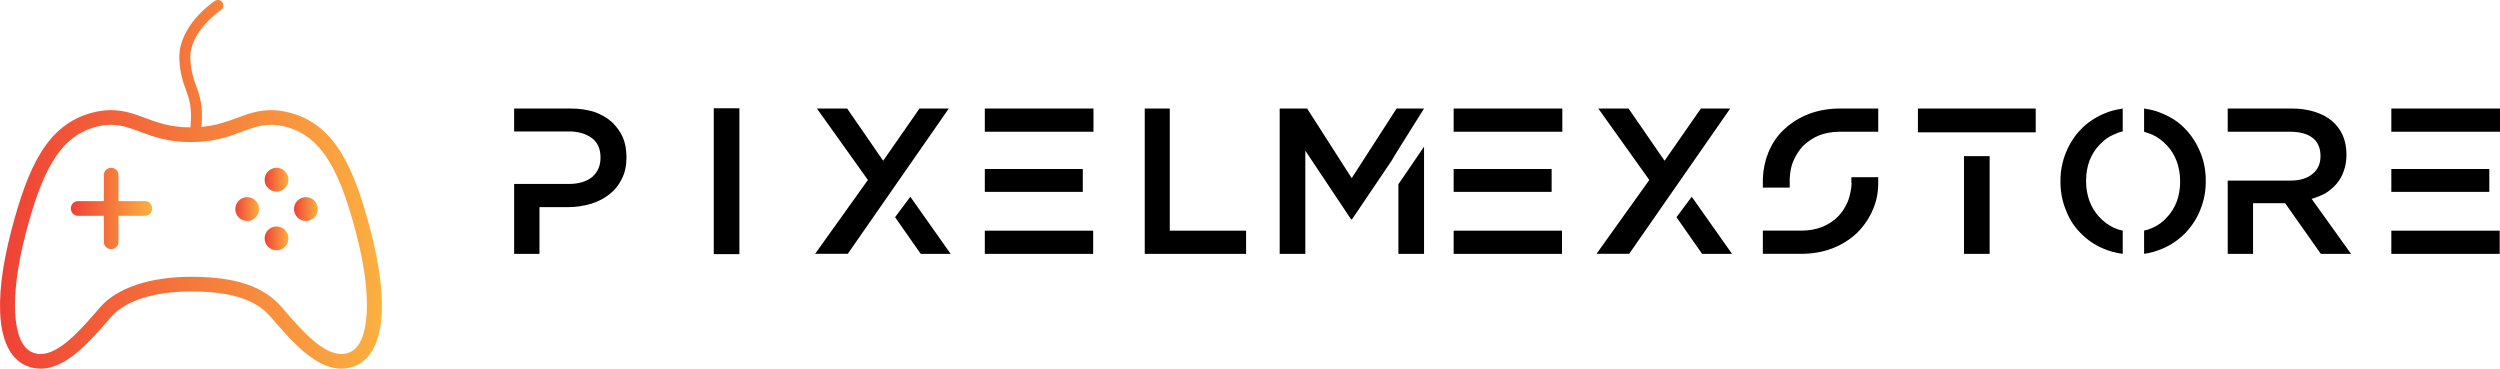
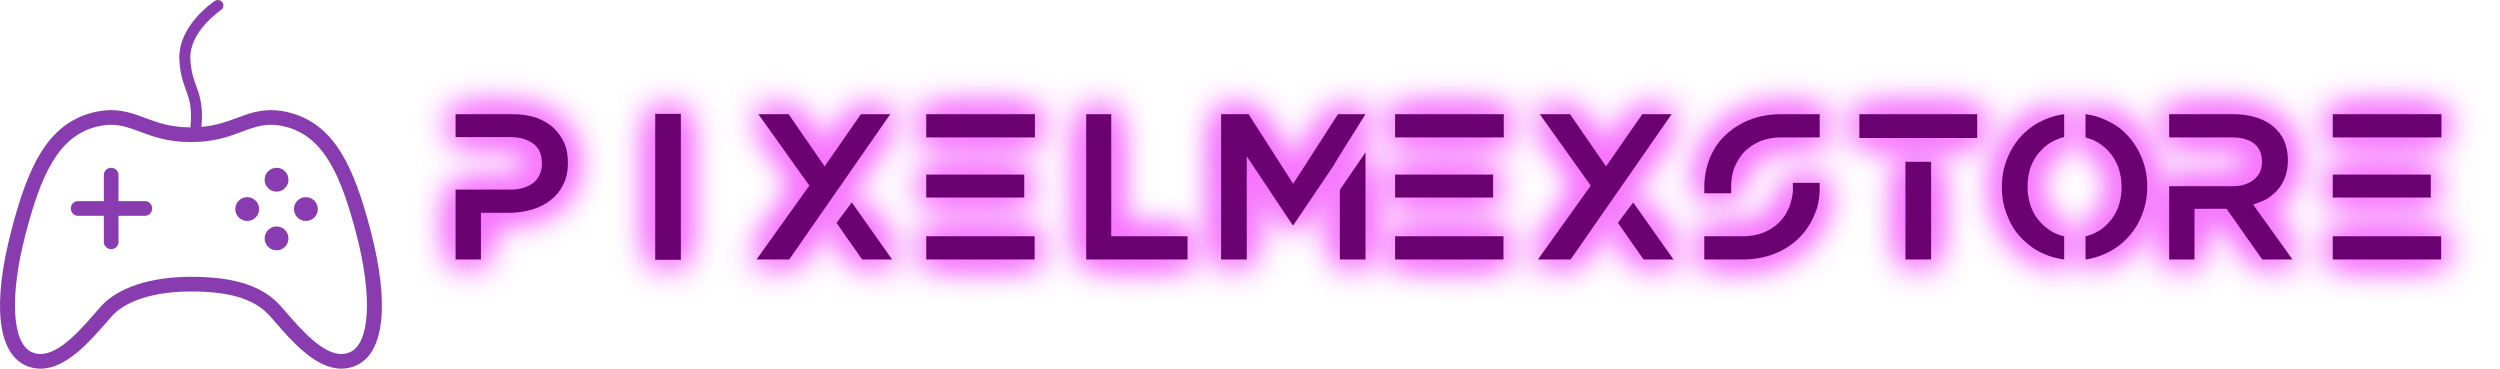
<svg xmlns="http://www.w3.org/2000/svg" width="429" height="63.264" viewBox="0 0 369.548 54.497" class="css-1j8o68f" version="1.1" id="svg7">
  <defs id="SvgjsDefs3357">
+     <clipPath clipPathUnits="userSpaceOnUse" id="clipPath27">
+       <rect style="fill:none;stroke:#000000;stroke-width:1;stroke-linecap:butt;stroke-linejoin:bevel;paint-order:stroke markers fill;stop-color:#000000" id="rect28-6" width="46.161" height="39.922" x="86.574" y="420.063" />
+     </clipPath>
+     <clipPath clipPathUnits="userSpaceOnUse" id="clipPath51">
+       <path id="path51" style="stroke-width:0.1;stroke-linecap:square;paint-order:markers fill stroke;stop-color:#000000" d="m 1806.499,-753.523 h 1637.265 v 66.905 H 1806.499 Z" />
+     </clipPath>
+     <clipPath clipPathUnits="userSpaceOnUse" id="clipPath52">
+       <path id="path52" style="stroke-width:0.1;stroke-linecap:square;paint-order:markers fill stroke;stop-color:#000000" d="m -880.828,-187.298 h 1640.84 v 73.282 h -1640.84 z" />
+     </clipPath>
+     <clipPath clipPathUnits="userSpaceOnUse" id="clipPath54">
+       <path id="path54" style="stroke-width:0.1;stroke-linecap:square;paint-order:markers fill stroke;stop-color:#000000" d="m 1691.199,-792.32 h 1634.892 v 92.828 H 1691.199 Z" />
+     </clipPath>
+     <clipPath clipPathUnits="userSpaceOnUse" id="clipPath55">
+       <path id="path55" style="stroke-width:0.1;stroke-linecap:square;paint-order:markers fill stroke;stop-color:#000000" d="m 1736.615,-745.573 h 1589.476 v 72.467 H 1736.615 Z" />
+     </clipPath>
+     <clipPath clipPathUnits="userSpaceOnUse" id="clipPath5">
+       <rect style="fill:#000000;stroke:#000000;stroke-width:0;stroke-linejoin:bevel;paint-order:stroke markers fill;stop-color:#000000" id="rect5-4" width="20" height="200" x="530" y="595" />
+     </clipPath>
+     <linearGradient id="swatch18">
+       <stop style="stop-color:#f887ff;stop-opacity:1;" offset="0" id="stop18" />
+     </linearGradient>
    <linearGradient id="SvgjsLinearGradient3362">
-       <stop id="SvgjsStop3363" stop-color="#ef4136" offset="0" />
+       <stop id="SvgjsStop3363" stop-color="#ef4136" offset="0" style="stop-color:#000000;stop-opacity:0;" />
      <stop id="SvgjsStop3364" stop-color="#fbb040" offset="1" />
    </linearGradient>
+     <filter style="color-interpolation-filters:sRGB" id="filter14" x="-0.021" y="-0.284" width="1.042" height="1.568">
+       <feGaussianBlur stdDeviation="4.42" id="feGaussianBlur14" />
+     </filter>
+     <filter style="color-interpolation-filters:sRGB" id="filter17" x="-0.026" y="-0.355" width="1.052" height="1.71">
+       <feGaussianBlur stdDeviation="1.105" id="feGaussianBlur17" />
+     </filter>
+     <filter style="color-interpolation-filters:sRGB" id="filter18" x="-0.022" y="-0.298" width="1.044" height="1.596">
+       <feGaussianBlur stdDeviation="0.218" id="feGaussianBlur18" />
+     </filter>
  </defs>
-   <g id="SvgjsG3358" featurekey="symbolFeature-0" transform="matrix(0.6559444,0,0,0.6559444,-4.292398,-5.247766)" fill="url(#SvgjsLinearGradient3362)">
-     <g id="g6">
-       <path d="M90.041,59.881c-3.754-14.32-8.081-23.74-18.047-26.447c-1.521-0.412-2.953-0.612-4.38-0.612   c-3.007,0-5.426,0.905-7.773,1.783c-2.157,0.807-4.566,1.692-7.9,1.992c0.432-4.761-0.388-7.032-1.184-9.223   c-0.606-1.669-1.179-3.245-1.318-6.071c-0.305-6.189,6.813-10.98,6.885-11.028c0.57-0.378,0.728-1.146,0.351-1.718   c-0.378-0.571-1.145-0.729-1.718-0.351c-0.341,0.225-8.369,5.609-7.994,13.22c0.157,3.199,0.852,5.108,1.464,6.794   c0.785,2.161,1.463,4.027,1.021,8.45c-0.001,0.013,0.001,0.025,0,0.037c-4.562-0.022-7.535-1.128-10.159-2.11   c-2.333-0.875-4.747-1.779-7.742-1.779c-1.429,0-2.864,0.201-4.385,0.615c-9.975,2.708-14.301,12.127-18.047,26.448   c-4.344,16.587-3.143,27.707,3.295,30.51c1.048,0.459,2.151,0.691,3.278,0.691c5.724,0,10.987-6.018,14.833-10.416l1.046-1.213   c3.135-3.666,9.7-5.768,18.012-5.768c9.039,0,14.593,1.779,18.009,5.774l1.048,1.215c3.841,4.392,9.101,10.404,14.829,10.404   c1.132,0,2.233-0.231,3.274-0.687C93.174,87.588,94.377,76.468,90.041,59.881z M85.414,87.363c-0.629,0.276-1.268,0.41-1.95,0.41   c-4.227,0-8.913-5.356-12.332-9.266l-1.037-1.203c-4.097-4.789-10.424-6.926-20.517-6.926c-9.28,0-16.76,2.523-20.52,6.921   l-1.039,1.203c-3.422,3.913-8.109,9.274-12.333,9.274c-0.667,0-1.326-0.141-1.956-0.416c-4.509-1.962-5.078-12.669-1.417-26.642   c3.445-13.178,7.276-21.805,15.712-24.096c1.238-0.336,2.39-0.499,3.52-0.499c2.397,0,4.437,0.764,6.597,1.574   c2.905,1.086,6.197,2.318,11.436,2.318c5.23,0,8.524-1.232,11.437-2.322c2.153-0.806,4.188-1.568,6.6-1.568   c1.132,0,2.281,0.163,3.514,0.497c8.427,2.29,12.26,10.918,15.713,24.096C90.495,74.692,89.923,85.399,85.414,87.363z" id="path1" />
-       <path d="M24.087,56.632h5.855v5.928c0,0.859,0.757,1.585,1.653,1.585s1.653-0.726,1.653-1.585v-5.928h6   c0.858,0,1.584-0.757,1.584-1.653s-0.726-1.653-1.584-1.653h-6v-5.928c0-0.859-0.757-1.585-1.653-1.585s-1.653,0.726-1.653,1.585   v5.928h-5.855c-0.859,0-1.584,0.757-1.584,1.653S23.229,56.632,24.087,56.632z" id="path2" />
-       <path d="M68.865,45.813c-1.481,0-2.687,1.205-2.687,2.687s1.205,2.687,2.687,2.687c1.48,0,2.686-1.205,2.686-2.687   S70.346,45.813,68.865,45.813z" id="path3" />
-       <path d="M68.865,59.038c-1.481,0-2.687,1.205-2.687,2.687s1.205,2.687,2.687,2.687c1.48,0,2.686-1.205,2.686-2.687   S70.346,59.038,68.865,59.038z" id="path4" />
-       <path d="M62.252,52.426c-1.48,0-2.686,1.205-2.686,2.686c0,1.481,1.205,2.688,2.686,2.688c1.481,0,2.687-1.206,2.687-2.688   C64.938,53.631,63.733,52.426,62.252,52.426z" id="path5" />
-       <path d="M75.478,52.426c-1.481,0-2.687,1.205-2.687,2.686c0,1.481,1.205,2.688,2.687,2.688c1.482,0,2.688-1.206,2.688-2.688   C78.165,53.631,76.96,52.426,75.478,52.426z" id="path6" />
+   <g id="SvgjsG3358" featurekey="symbolFeature-0" transform="matrix(0.6559444,0,0,0.6559444,-4.292398,-5.247766)" fill="url(#SvgjsLinearGradient3362)" style="fill:#883caf;fill-opacity:1">
+     <g id="g6" style="fill:#883caf;fill-opacity:1">
+       <path d="M90.041,59.881c-3.754-14.32-8.081-23.74-18.047-26.447c-1.521-0.412-2.953-0.612-4.38-0.612   c-3.007,0-5.426,0.905-7.773,1.783c-2.157,0.807-4.566,1.692-7.9,1.992c0.432-4.761-0.388-7.032-1.184-9.223   c-0.606-1.669-1.179-3.245-1.318-6.071c-0.305-6.189,6.813-10.98,6.885-11.028c0.57-0.378,0.728-1.146,0.351-1.718   c-0.378-0.571-1.145-0.729-1.718-0.351c-0.341,0.225-8.369,5.609-7.994,13.22c0.157,3.199,0.852,5.108,1.464,6.794   c0.785,2.161,1.463,4.027,1.021,8.45c-0.001,0.013,0.001,0.025,0,0.037c-4.562-0.022-7.535-1.128-10.159-2.11   c-2.333-0.875-4.747-1.779-7.742-1.779c-1.429,0-2.864,0.201-4.385,0.615c-9.975,2.708-14.301,12.127-18.047,26.448   c-4.344,16.587-3.143,27.707,3.295,30.51c1.048,0.459,2.151,0.691,3.278,0.691c5.724,0,10.987-6.018,14.833-10.416l1.046-1.213   c3.135-3.666,9.7-5.768,18.012-5.768c9.039,0,14.593,1.779,18.009,5.774l1.048,1.215c3.841,4.392,9.101,10.404,14.829,10.404   c1.132,0,2.233-0.231,3.274-0.687C93.174,87.588,94.377,76.468,90.041,59.881z M85.414,87.363c-0.629,0.276-1.268,0.41-1.95,0.41   c-4.227,0-8.913-5.356-12.332-9.266l-1.037-1.203c-4.097-4.789-10.424-6.926-20.517-6.926c-9.28,0-16.76,2.523-20.52,6.921   l-1.039,1.203c-3.422,3.913-8.109,9.274-12.333,9.274c-0.667,0-1.326-0.141-1.956-0.416c-4.509-1.962-5.078-12.669-1.417-26.642   c3.445-13.178,7.276-21.805,15.712-24.096c1.238-0.336,2.39-0.499,3.52-0.499c2.397,0,4.437,0.764,6.597,1.574   c2.905,1.086,6.197,2.318,11.436,2.318c5.23,0,8.524-1.232,11.437-2.322c2.153-0.806,4.188-1.568,6.6-1.568   c1.132,0,2.281,0.163,3.514,0.497c8.427,2.29,12.26,10.918,15.713,24.096C90.495,74.692,89.923,85.399,85.414,87.363z" id="path1" style="fill:#883caf;fill-opacity:1" />
+       <path d="M24.087,56.632h5.855v5.928c0,0.859,0.757,1.585,1.653,1.585s1.653-0.726,1.653-1.585v-5.928h6   c0.858,0,1.584-0.757,1.584-1.653s-0.726-1.653-1.584-1.653h-6v-5.928c0-0.859-0.757-1.585-1.653-1.585s-1.653,0.726-1.653,1.585   v5.928h-5.855c-0.859,0-1.584,0.757-1.584,1.653S23.229,56.632,24.087,56.632z" id="path2" style="fill:#883caf;fill-opacity:1" />
+       <path d="M68.865,45.813c-1.481,0-2.687,1.205-2.687,2.687s1.205,2.687,2.687,2.687c1.48,0,2.686-1.205,2.686-2.687   S70.346,45.813,68.865,45.813z" id="path3" style="fill:#883caf;fill-opacity:1" />
+       <path d="M68.865,59.038c-1.481,0-2.687,1.205-2.687,2.687s1.205,2.687,2.687,2.687c1.48,0,2.686-1.205,2.686-2.687   S70.346,59.038,68.865,59.038z" id="path4" style="fill:#883caf;fill-opacity:1" />
+       <path d="M62.252,52.426c-1.48,0-2.686,1.205-2.686,2.686c0,1.481,1.205,2.688,2.686,2.688c1.481,0,2.687-1.206,2.687-2.688   C64.938,53.631,63.733,52.426,62.252,52.426z" id="path5" style="fill:#883caf;fill-opacity:1" />
+       <path d="M75.478,52.426c-1.481,0-2.687,1.205-2.687,2.686c0,1.481,1.205,2.688,2.687,2.688c1.482,0,2.688-1.206,2.688-2.688   C78.165,53.631,76.96,52.426,75.478,52.426z" id="path6" style="fill:#883caf;fill-opacity:1" />
    </g>
  </g>
-   <g id="SvgjsG3359" featurekey="nameFeature-0" transform="matrix(0.5775317,0,0,0.5775317,72.75092,15.23304)" fill="#f7fbfc" style="fill:#000000;fill-opacity:1">
-     <path d="M33.438 8.75 c-0.677 -1.458 -1.615 -2.76 -2.813 -3.906 c-1.25 -1.094 -2.734 -1.953 -4.453 -2.578 c-1.875 -0.573 -3.854 -0.859 -5.938 -0.859 l-14.609 0 l0 5.859 l14.063 0 c2.344 0 4.297 0.573 5.859 1.719 c1.458 1.094 2.188 2.76 2.188 5 c0 2.031 -0.703 3.672 -2.109 4.922 c-1.51 1.198 -3.49 1.797 -5.937 1.797 l-14.063 0 l0 17.891 l6.484 0 l0 -11.953 l7.344 0 c1.927 0 3.88 -0.286 5.859 -0.859 c1.823 -0.573 3.385 -1.38 4.688 -2.422 c1.354 -1.042 2.422 -2.37 3.203 -3.984 c0.781 -1.562 1.172 -3.385 1.172 -5.469 c0 -1.979 -0.312 -3.698 -0.938 -5.156 z M63.281 16.875 l0 -15.547 l-6.562 0 l0 37.344 l6.562 0 l0 -21.797 z M96.484 29.375 l3.516 -4.688 l-0.078 -0.156 z M116.875 1.406 l-7.5 0 l-9.297 13.359 l-9.219 -13.359 l-7.734 0 l13.047 18.281 l-13.516 18.906 l8.359 0 z M117.344 38.594 l-10.313 -14.609 l-3.906 5.234 l6.562 9.375 l7.656 0 z M126.094 1.406 l27.813 0 l0 5.938 l-27.813 0 l0 -5.938 z M126.094 32.656 l27.734 0 l0 5.938 l-27.734 0 l0 -5.938 z M126.094 16.875 l25.078 0 l0 5.859 l-25.078 0 l0 -5.859 z M167.031 1.406 l6.406 0 l0 31.25 l19.531 0 l0 5.938 l-25.938 0 l0 -37.188 z M231.953 38.594 l6.562 0 l0 -27.422 l-6.562 9.609 l0 17.813 z M238.516 1.406 l-7.031 0 l-11.484 17.813 l-11.406 -17.813 l-7.031 0 l0 37.188 l6.562 0 l0 -26.406 l11.719 17.578 l0.234 0 l10.234 -15.156 c0.052 -0.208 2.787 -4.609 8.203 -13.203 z M246.094 1.406 l27.813 0 l0 5.938 l-27.813 0 l0 -5.938 z M246.094 32.656 l27.734 0 l0 5.938 l-27.734 0 l0 -5.938 z M246.094 16.875 l25.078 0 l0 5.859 l-25.078 0 l0 -5.859 z M296.484 29.375 l3.516 -4.688 l-0.078 -0.156 z M316.875 1.406 l-7.5 0 l-9.297 13.359 l-9.219 -13.359 l-7.734 0 l13.047 18.281 l-13.516 18.906 l8.359 0 z M317.344 38.594 l-10.313 -14.609 l-3.906 5.234 l6.562 9.375 l7.656 0 z M344.922 1.406 c-2.865 0 -5.521 0.469 -7.969 1.406 c-2.396 0.938 -4.479 2.24 -6.25 3.906 c-1.719 1.562 -3.073 3.542 -4.062 5.938 c-0.833 2.031 -1.302 4.245 -1.406 6.641 l0 2.344 l6.875 0 l0 -2.344 c0.104 -1.771 0.391 -3.203 0.859 -4.297 c0.625 -1.51 1.484 -2.865 2.578 -4.062 c1.302 -1.198 2.656 -2.083 4.062 -2.656 c1.615 -0.625 3.385 -0.938 5.313 -0.938 l9.844 0 l0 -5.938 l-9.844 0 z M347.891 18.984 l0 1.484 l0.078 0 c-0.104 1.667 -0.417 3.203 -0.938 4.609 c-0.677 1.615 -1.536 2.943 -2.578 3.984 c-1.146 1.146 -2.5 2.031 -4.062 2.656 c-1.615 0.625 -3.385 0.938 -5.313 0.938 l-9.844 0 l0 5.938 l9.844 0 c2.865 0 5.521 -0.469 7.969 -1.406 c2.396 -0.938 4.479 -2.24 6.25 -3.906 c1.823 -1.823 3.177 -3.802 4.062 -5.937 c0.938 -2.083 1.406 -4.375 1.406 -6.875 l0 -1.484 l-6.875 0 z M383.281 7.5 l11.797 0 l0 -6.094 l-30.156 0 l0 6.094 l18.359 0 z M376.719 13.594 l6.562 0 l0 25 l-6.562 0 l0 -25 z M417.344 32.656 c-0.781 -0.156 -1.51 -0.391 -2.188 -0.703 c-1.458 -0.677 -2.734 -1.615 -3.828 -2.812 c-1.042 -1.094 -1.875 -2.448 -2.5 -4.062 c-0.573 -1.615 -0.859 -3.255 -0.859 -4.922 l0 -0.156 l0 -0.234 c0 -1.719 0.286 -3.385 0.859 -5 c0.677 -1.667 1.51 -2.995 2.5 -3.984 c1.042 -1.198 2.292 -2.109 3.75 -2.734 c0.885 -0.417 1.641 -0.677 2.266 -0.781 l0 -5.859 c-1.823 0.26 -3.438 0.703 -4.844 1.328 c-2.292 0.99 -4.245 2.318 -5.859 3.984 s-2.891 3.646 -3.828 5.937 s-1.406 4.688 -1.406 7.188 l0 0.156 l0 0.234 c0 2.552 0.469 4.948 1.406 7.188 c0.833 2.24 2.083 4.193 3.75 5.859 c1.667 1.719 3.62 3.047 5.859 3.984 c1.406 0.625 3.047 1.068 4.922 1.328 l0 -5.938 z M438.594 20 l0 -0.234 c0 -2.552 -0.469 -4.948 -1.406 -7.188 c-0.938 -2.292 -2.213 -4.271 -3.828 -5.937 c-1.562 -1.667 -3.49 -2.969 -5.781 -3.906 c-1.302 -0.625 -2.891 -1.068 -4.766 -1.328 l0 5.938 l0.938 0.312 c0.469 0.156 0.833 0.286 1.094 0.391 c1.458 0.677 2.734 1.615 3.828 2.812 c1.042 1.094 1.875 2.448 2.5 4.062 c0.573 1.615 0.859 3.255 0.859 4.922 l0 0.156 l0 0.234 c0 1.719 -0.286 3.385 -0.859 5 c-0.677 1.667 -1.51 2.995 -2.5 3.984 c-1.042 1.198 -2.292 2.109 -3.75 2.734 c-0.677 0.312 -1.38 0.547 -2.109 0.703 l0 5.938 c1.562 -0.208 3.125 -0.651 4.688 -1.328 c2.135 -0.885 4.088 -2.213 5.859 -3.984 c1.719 -1.823 2.995 -3.802 3.828 -5.937 c0.938 -2.292 1.406 -4.688 1.406 -7.188 l0 -0.156 z M475.781 38.594 l-10.078 -14.063 c1.354 -0.417 2.552 -0.911 3.594 -1.484 c1.146 -0.729 2.083 -1.536 2.812 -2.422 c0.833 -0.99 1.432 -2.057 1.797 -3.203 c0.469 -1.25 0.703 -2.656 0.703 -4.219 c0 -1.823 -0.312 -3.463 -0.938 -4.922 c-0.625 -1.406 -1.536 -2.63 -2.734 -3.672 c-1.146 -0.99 -2.604 -1.771 -4.375 -2.344 c-1.823 -0.573 -3.75 -0.859 -5.781 -0.859 l-16.563 0 l0 5.938 l16.016 0 c2.448 0 4.349 0.521 5.703 1.562 s2.031 2.604 2.031 4.688 c0 1.927 -0.677 3.438 -2.031 4.531 c-1.354 1.146 -3.229 1.719 -5.625 1.719 l-16.094 0 l0 18.75 l6.484 0 l0 -12.969 l8.203 0 l9.141 12.969 l7.734 0 l0 0 z M486.094 1.406 l27.813 0 l0 5.938 l-27.813 0 l0 -5.938 z M486.094 32.656 l27.734 0 l0 5.938 l-27.734 0 l0 -5.938 z M486.094 16.875 l25.078 0 l0 5.859 l-25.078 0 l0 -5.859 z" id="path7" style="fill:#000000;fill-opacity:1" />
+   <g id="g14" featurekey="nameFeature-0" transform="matrix(0.5775317,0,0,0.5775317,69.86587,37.57333)" fill="#f7fbfc" style="fill:#e800f6;fill-opacity:1;stroke:none;stroke-width:5.027;stroke-dasharray:none;stroke-opacity:1;filter:url(#filter17)">
+     <path d="m 23.447,-28.489 c -0.677,-1.458 -1.615,-2.76 -2.813,-3.906 -1.25,-1.094 -2.734,-1.953 -4.453,-2.578 -1.875,-0.573 -3.854,-0.859 -5.938,-0.859 h -14.609 v 5.859 h 14.063 c 2.344,0 4.297,0.573 5.859,1.719 1.458,1.094 2.188,2.76 2.188,5 0,2.031 -0.703,3.672 -2.109,4.922 -1.51,1.198 -3.49,1.797 -5.937,1.797 h -14.063 v 17.891 h 6.484 v -11.953 h 7.344 c 1.927,0 3.88,-0.286 5.859,-0.859 1.823,-0.573 3.385,-1.38 4.688,-2.422 1.354,-1.042 2.422,-2.37 3.203,-3.984 0.781,-1.562 1.172,-3.385 1.172,-5.469 0,-1.979 -0.312,-3.698 -0.938,-5.156 z m 29.843,8.125 v -15.547 h -6.562 v 37.344 h 6.562 z m 33.203,12.5 3.516,-4.688 -0.078,-0.156 z m 20.391,-27.969 h -7.5 l -9.297,13.359 -9.219,-13.359 h -7.734 l 13.047,18.281 -13.516,18.906 h 8.359 z m 0.469,37.188 -10.313,-14.609 -3.906,5.234 6.562,9.375 h 7.656 z m 8.75,-37.188 h 27.813 v 5.938 h -27.813 z m 0,31.25 h 27.734 v 5.938 h -27.734 z m 0,-15.781 h 25.078 v 5.859 h -25.078 z m 40.938,-15.469 h 6.406 v 31.25 h 19.531 v 5.938 h -25.938 v -37.188 z m 64.922,37.188 h 6.562 v -27.422 l -6.562,9.609 v 17.813 z m 6.563,-37.188 h -7.031 l -11.484,17.813 -11.406,-17.813 h -7.031 v 37.188 h 6.562 v -26.406 l 11.719,17.578 h 0.234 l 10.234,-15.156 c 0.052,-0.208 2.787,-4.609 8.203,-13.203 z m 7.578,0 h 27.813 v 5.938 h -27.813 z m 0,31.25 h 27.734 v 5.938 h -27.734 z m 0,-15.781 h 25.078 v 5.859 h -25.078 z m 50.39,12.5 3.516,-4.688 -0.078,-0.156 z m 20.391,-27.969 h -7.5 l -9.297,13.359 -9.219,-13.359 h -7.734 l 13.047,18.281 -13.516,18.906 h 8.359 z m 0.469,37.188 -10.313,-14.609 -3.906,5.234 6.562,9.375 h 7.656 z m 27.578,-37.188 c -2.865,0 -5.521,0.469 -7.969,1.406 -2.396,0.938 -4.479,2.24 -6.25,3.906 -1.719,1.562 -3.073,3.542 -4.062,5.938 -0.833,2.031 -1.302,4.245 -1.406,6.641 v 2.344 h 6.875 v -2.344 c 0.104,-1.771 0.391,-3.203 0.859,-4.297 0.625,-1.51 1.484,-2.865 2.578,-4.062 1.302,-1.198 2.656,-2.083 4.062,-2.656 1.615,-0.625 3.385,-0.938 5.313,-0.938 h 9.844 v -5.938 h -9.844 z m 2.969,17.578 8e-5,1.484 h 0.078 c -0.104,1.667 -0.417,3.203 -0.938,4.609 -0.677,1.615 -1.536,2.943 -2.578,3.984 -1.146,1.146 -2.5,2.031 -4.062,2.656 -1.615,0.625 -3.385,0.938 -5.313,0.938 h -9.844 v 5.938 h 9.844 c 2.865,0 5.521,-0.469 7.969,-1.406 2.396,-0.938 4.479,-2.24 6.25,-3.906 1.823,-1.823 3.177,-3.802 4.062,-5.937 0.938,-2.083 1.406,-4.375 1.406,-6.875 v -1.484 h -6.875 z m 35.39,-11.484 h 11.797 v -6.094 h -30.156 v 6.094 z m -6.562,6.094 h 6.562 v 25 h -6.562 z m 40.625,19.062 c -0.781,-0.156 -1.51,-0.391 -2.188,-0.703 -1.458,-0.677 -2.734,-1.615 -3.828,-2.812 -1.042,-1.094 -1.875,-2.448 -2.5,-4.062 -0.573,-1.615 -0.859,-3.255 -0.859,-4.922 v -0.156 -0.234 c 0,-1.719 0.286,-3.385 0.859,-5 0.677,-1.667 1.51,-2.995 2.5,-3.984 1.042,-1.198 2.292,-2.109 3.75,-2.734 0.885,-0.417 1.641,-0.677 2.266,-0.781 v -5.859 c -1.823,0.26 -3.438,0.703 -4.844,1.328 -2.292,0.99 -4.245,2.318 -5.859,3.984 -1.615,1.667 -2.891,3.646 -3.828,5.937 -0.938,2.292 -1.406,4.688 -1.406,7.188 v 0.156 0.234 c 0,2.552 0.469,4.948 1.406,7.188 0.833,2.24 2.083,4.193 3.75,5.859 1.667,1.719 3.62,3.047 5.859,3.984 1.406,0.625 3.047,1.068 4.922,1.328 v -5.938 z m 21.25,-12.656 8e-5,-0.234 c 0,-2.552 -0.469,-4.948 -1.406,-7.188 -0.938,-2.292 -2.213,-4.271 -3.828,-5.937 -1.562,-1.667 -3.49,-2.969 -5.781,-3.906 -1.302,-0.625 -2.891,-1.068 -4.766,-1.328 v 5.938 l 0.938,0.312 c 0.469,0.156 0.833,0.286 1.094,0.391 1.458,0.677 2.734,1.615 3.828,2.812 1.042,1.094 1.875,2.448 2.5,4.062 0.573,1.615 0.859,3.255 0.859,4.922 v 0.156 0.234 c 0,1.719 -0.286,3.385 -0.859,5 -0.677,1.667 -1.51,2.995 -2.5,3.984 -1.042,1.198 -2.292,2.109 -3.75,2.734 -0.677,0.312 -1.38,0.547 -2.109,0.703 v 5.938 c 1.562,-0.208 3.125,-0.651 4.688,-1.328 2.135,-0.885 4.088,-2.214 5.859,-3.984 1.719,-1.823 2.995,-3.802 3.828,-5.937 0.938,-2.292 1.406,-4.688 1.406,-7.188 v -0.156 z m 37.187,18.594 -10.078,-14.063 c 1.354,-0.417 2.552,-0.911 3.594,-1.484 1.146,-0.729 2.083,-1.536 2.812,-2.422 0.833,-0.99 1.432,-2.057 1.797,-3.203 0.469,-1.25 0.703,-2.656 0.703,-4.219 0,-1.823 -0.312,-3.463 -0.938,-4.922 -0.625,-1.406 -1.536,-2.63 -2.734,-3.672 -1.146,-0.99 -2.604,-1.771 -4.375,-2.344 -1.823,-0.573 -3.75,-0.859 -5.781,-0.859 h -16.563 v 5.938 h 16.016 c 2.448,0 4.349,0.521 5.703,1.562 1.354,1.042 2.031,2.604 2.031,4.688 0,1.927 -0.677,3.438 -2.031,4.531 -1.354,1.146 -3.229,1.719 -5.625,1.719 h -16.094 v 18.75 h 6.484 v -12.969 h 8.203 l 9.141,12.969 h 7.734 v 0 z m 10.313,-37.188 h 27.813 v 5.938 h -27.813 z m 0,31.25 h 27.734 v 5.938 h -27.734 z m 0,-15.781 h 25.078 v 5.859 h -25.078 z" id="path14" style="fill:#e800f6;fill-opacity:1;stroke:none;stroke-width:5.027;stroke-dasharray:none;stroke-opacity:1;filter:url(#filter14)" />
+   </g>
+   <g id="g17" featurekey="nameFeature-0" transform="matrix(0.5775317,0,0,0.5775317,69.86587,37.57333)" fill="#f7fbfc" style="fill:#f87fff;fill-opacity:1;stroke:none;stroke-width:5.027;stroke-dasharray:none;stroke-opacity:1;filter:url(#filter17)">
+     <path d="m 23.447,-28.489 c -0.677,-1.458 -1.615,-2.76 -2.813,-3.906 -1.25,-1.094 -2.734,-1.953 -4.453,-2.578 -1.875,-0.573 -3.854,-0.859 -5.938,-0.859 h -14.609 v 5.859 h 14.063 c 2.344,0 4.297,0.573 5.859,1.719 1.458,1.094 2.188,2.76 2.188,5 0,2.031 -0.703,3.672 -2.109,4.922 -1.51,1.198 -3.49,1.797 -5.937,1.797 h -14.063 v 17.891 h 6.484 v -11.953 h 7.344 c 1.927,0 3.88,-0.286 5.859,-0.859 1.823,-0.573 3.385,-1.38 4.688,-2.422 1.354,-1.042 2.422,-2.37 3.203,-3.984 0.781,-1.562 1.172,-3.385 1.172,-5.469 0,-1.979 -0.312,-3.698 -0.938,-5.156 z m 29.843,8.125 v -15.547 h -6.562 v 37.344 h 6.562 z m 33.203,12.5 3.516,-4.688 -0.078,-0.156 z m 20.391,-27.969 h -7.5 l -9.297,13.359 -9.219,-13.359 h -7.734 l 13.047,18.281 -13.516,18.906 h 8.359 z m 0.469,37.188 -10.313,-14.609 -3.906,5.234 6.562,9.375 h 7.656 z m 8.75,-37.188 h 27.813 v 5.938 h -27.813 z m 0,31.25 h 27.734 v 5.938 h -27.734 z m 0,-15.781 h 25.078 v 5.859 h -25.078 z m 40.938,-15.469 h 6.406 v 31.25 h 19.531 v 5.938 h -25.938 v -37.188 z m 64.922,37.188 h 6.562 v -27.422 l -6.562,9.609 v 17.813 z m 6.563,-37.188 h -7.031 l -11.484,17.813 -11.406,-17.813 h -7.031 v 37.188 h 6.562 v -26.406 l 11.719,17.578 h 0.234 l 10.234,-15.156 c 0.052,-0.208 2.787,-4.609 8.203,-13.203 z m 7.578,0 h 27.813 v 5.938 h -27.813 z m 0,31.25 h 27.734 v 5.938 h -27.734 z m 0,-15.781 h 25.078 v 5.859 h -25.078 z m 50.39,12.5 3.516,-4.688 -0.078,-0.156 z m 20.391,-27.969 h -7.5 l -9.297,13.359 -9.219,-13.359 h -7.734 l 13.047,18.281 -13.516,18.906 h 8.359 z m 0.469,37.188 -10.313,-14.609 -3.906,5.234 6.562,9.375 h 7.656 z m 27.578,-37.188 c -2.865,0 -5.521,0.469 -7.969,1.406 -2.396,0.938 -4.479,2.24 -6.25,3.906 -1.719,1.562 -3.073,3.542 -4.062,5.938 -0.833,2.031 -1.302,4.245 -1.406,6.641 v 2.344 h 6.875 v -2.344 c 0.104,-1.771 0.391,-3.203 0.859,-4.297 0.625,-1.51 1.484,-2.865 2.578,-4.062 1.302,-1.198 2.656,-2.083 4.062,-2.656 1.615,-0.625 3.385,-0.938 5.313,-0.938 h 9.844 v -5.938 h -9.844 z m 2.969,17.578 8e-5,1.484 h 0.078 c -0.104,1.667 -0.417,3.203 -0.938,4.609 -0.677,1.615 -1.536,2.943 -2.578,3.984 -1.146,1.146 -2.5,2.031 -4.062,2.656 -1.615,0.625 -3.385,0.938 -5.313,0.938 h -9.844 v 5.938 h 9.844 c 2.865,0 5.521,-0.469 7.969,-1.406 2.396,-0.938 4.479,-2.24 6.25,-3.906 1.823,-1.823 3.177,-3.802 4.062,-5.937 0.938,-2.083 1.406,-4.375 1.406,-6.875 v -1.484 h -6.875 z m 35.39,-11.484 h 11.797 v -6.094 h -30.156 v 6.094 z m -6.562,6.094 h 6.562 v 25 h -6.562 z m 40.625,19.062 c -0.781,-0.156 -1.51,-0.391 -2.188,-0.703 -1.458,-0.677 -2.734,-1.615 -3.828,-2.812 -1.042,-1.094 -1.875,-2.448 -2.5,-4.062 -0.573,-1.615 -0.859,-3.255 -0.859,-4.922 v -0.156 -0.234 c 0,-1.719 0.286,-3.385 0.859,-5 0.677,-1.667 1.51,-2.995 2.5,-3.984 1.042,-1.198 2.292,-2.109 3.75,-2.734 0.885,-0.417 1.641,-0.677 2.266,-0.781 v -5.859 c -1.823,0.26 -3.438,0.703 -4.844,1.328 -2.292,0.99 -4.245,2.318 -5.859,3.984 -1.615,1.667 -2.891,3.646 -3.828,5.937 -0.938,2.292 -1.406,4.688 -1.406,7.188 v 0.156 0.234 c 0,2.552 0.469,4.948 1.406,7.188 0.833,2.24 2.083,4.193 3.75,5.859 1.667,1.719 3.62,3.047 5.859,3.984 1.406,0.625 3.047,1.068 4.922,1.328 v -5.938 z m 21.25,-12.656 8e-5,-0.234 c 0,-2.552 -0.469,-4.948 -1.406,-7.188 -0.938,-2.292 -2.213,-4.271 -3.828,-5.937 -1.562,-1.667 -3.49,-2.969 -5.781,-3.906 -1.302,-0.625 -2.891,-1.068 -4.766,-1.328 v 5.938 l 0.938,0.312 c 0.469,0.156 0.833,0.286 1.094,0.391 1.458,0.677 2.734,1.615 3.828,2.812 1.042,1.094 1.875,2.448 2.5,4.062 0.573,1.615 0.859,3.255 0.859,4.922 v 0.156 0.234 c 0,1.719 -0.286,3.385 -0.859,5 -0.677,1.667 -1.51,2.995 -2.5,3.984 -1.042,1.198 -2.292,2.109 -3.75,2.734 -0.677,0.312 -1.38,0.547 -2.109,0.703 v 5.938 c 1.562,-0.208 3.125,-0.651 4.688,-1.328 2.135,-0.885 4.088,-2.214 5.859,-3.984 1.719,-1.823 2.995,-3.802 3.828,-5.937 0.938,-2.292 1.406,-4.688 1.406,-7.188 v -0.156 z m 37.187,18.594 -10.078,-14.063 c 1.354,-0.417 2.552,-0.911 3.594,-1.484 1.146,-0.729 2.083,-1.536 2.812,-2.422 0.833,-0.99 1.432,-2.057 1.797,-3.203 0.469,-1.25 0.703,-2.656 0.703,-4.219 0,-1.823 -0.312,-3.463 -0.938,-4.922 -0.625,-1.406 -1.536,-2.63 -2.734,-3.672 -1.146,-0.99 -2.604,-1.771 -4.375,-2.344 -1.823,-0.573 -3.75,-0.859 -5.781,-0.859 h -16.563 v 5.938 h 16.016 c 2.448,0 4.349,0.521 5.703,1.562 1.354,1.042 2.031,2.604 2.031,4.688 0,1.927 -0.677,3.438 -2.031,4.531 -1.354,1.146 -3.229,1.719 -5.625,1.719 h -16.094 v 18.75 h 6.484 v -12.969 h 8.203 l 9.141,12.969 h 7.734 v 0 z m 10.313,-37.188 h 27.813 v 5.938 h -27.813 z m 0,31.25 h 27.734 v 5.938 h -27.734 z m 0,-15.781 h 25.078 v 5.859 h -25.078 z" id="path17" style="fill:#f87fff;fill-opacity:1;stroke:none;stroke-width:5.027;stroke-dasharray:none;stroke-opacity:1;filter:url(#filter14)" />
+   </g>
+   <g id="g18" featurekey="nameFeature-0" transform="matrix(0.5775317,0,0,0.5775317,69.86587,37.57333)" fill="#f7fbfc" style="fill:#f777ff;fill-opacity:1;stroke:none;stroke-width:5.027;stroke-dasharray:none;stroke-opacity:1;filter:url(#filter18)">
+     <path d="m 23.447,-28.489 c -0.677,-1.458 -1.615,-2.76 -2.813,-3.906 -1.25,-1.094 -2.734,-1.953 -4.453,-2.578 -1.875,-0.573 -3.854,-0.859 -5.938,-0.859 h -14.609 v 5.859 h 14.063 c 2.344,0 4.297,0.573 5.859,1.719 1.458,1.094 2.188,2.76 2.188,5 0,2.031 -0.703,3.672 -2.109,4.922 -1.51,1.198 -3.49,1.797 -5.937,1.797 h -14.063 v 17.891 h 6.484 v -11.953 h 7.344 c 1.927,0 3.88,-0.286 5.859,-0.859 1.823,-0.573 3.385,-1.38 4.688,-2.422 1.354,-1.042 2.422,-2.37 3.203,-3.984 0.781,-1.562 1.172,-3.385 1.172,-5.469 0,-1.979 -0.312,-3.698 -0.938,-5.156 z m 29.843,8.125 v -15.547 h -6.562 v 37.344 h 6.562 z m 33.203,12.5 3.516,-4.688 -0.078,-0.156 z m 20.391,-27.969 h -7.5 l -9.297,13.359 -9.219,-13.359 h -7.734 l 13.047,18.281 -13.516,18.906 h 8.359 z m 0.469,37.188 -10.313,-14.609 -3.906,5.234 6.562,9.375 h 7.656 z m 8.75,-37.188 h 27.813 v 5.938 h -27.813 z m 0,31.25 h 27.734 v 5.938 h -27.734 z m 0,-15.781 h 25.078 v 5.859 h -25.078 z m 40.938,-15.469 h 6.406 v 31.25 h 19.531 v 5.938 h -25.938 v -37.188 z m 64.922,37.188 h 6.562 v -27.422 l -6.562,9.609 v 17.813 z m 6.563,-37.188 h -7.031 l -11.484,17.813 -11.406,-17.813 h -7.031 v 37.188 h 6.562 v -26.406 l 11.719,17.578 h 0.234 l 10.234,-15.156 c 0.052,-0.208 2.787,-4.609 8.203,-13.203 z m 7.578,0 h 27.813 v 5.938 h -27.813 z m 0,31.25 h 27.734 v 5.938 h -27.734 z m 0,-15.781 h 25.078 v 5.859 h -25.078 z m 50.39,12.5 3.516,-4.688 -0.078,-0.156 z m 20.391,-27.969 h -7.5 l -9.297,13.359 -9.219,-13.359 h -7.734 l 13.047,18.281 -13.516,18.906 h 8.359 z m 0.469,37.188 -10.313,-14.609 -3.906,5.234 6.562,9.375 h 7.656 z m 27.578,-37.188 c -2.865,0 -5.521,0.469 -7.969,1.406 -2.396,0.938 -4.479,2.24 -6.25,3.906 -1.719,1.562 -3.073,3.542 -4.062,5.938 -0.833,2.031 -1.302,4.245 -1.406,6.641 v 2.344 h 6.875 v -2.344 c 0.104,-1.771 0.391,-3.203 0.859,-4.297 0.625,-1.51 1.484,-2.865 2.578,-4.062 1.302,-1.198 2.656,-2.083 4.062,-2.656 1.615,-0.625 3.385,-0.938 5.313,-0.938 h 9.844 v -5.938 h -9.844 z m 2.969,17.578 8e-5,1.484 h 0.078 c -0.104,1.667 -0.417,3.203 -0.938,4.609 -0.677,1.615 -1.536,2.943 -2.578,3.984 -1.146,1.146 -2.5,2.031 -4.062,2.656 -1.615,0.625 -3.385,0.938 -5.313,0.938 h -9.844 v 5.938 h 9.844 c 2.865,0 5.521,-0.469 7.969,-1.406 2.396,-0.938 4.479,-2.24 6.25,-3.906 1.823,-1.823 3.177,-3.802 4.062,-5.937 0.938,-2.083 1.406,-4.375 1.406,-6.875 v -1.484 h -6.875 z m 35.39,-11.484 h 11.797 v -6.094 h -30.156 v 6.094 z m -6.562,6.094 h 6.562 v 25 h -6.562 z m 40.625,19.062 c -0.781,-0.156 -1.51,-0.391 -2.188,-0.703 -1.458,-0.677 -2.734,-1.615 -3.828,-2.812 -1.042,-1.094 -1.875,-2.448 -2.5,-4.062 -0.573,-1.615 -0.859,-3.255 -0.859,-4.922 v -0.156 -0.234 c 0,-1.719 0.286,-3.385 0.859,-5 0.677,-1.667 1.51,-2.995 2.5,-3.984 1.042,-1.198 2.292,-2.109 3.75,-2.734 0.885,-0.417 1.641,-0.677 2.266,-0.781 v -5.859 c -1.823,0.26 -3.438,0.703 -4.844,1.328 -2.292,0.99 -4.245,2.318 -5.859,3.984 -1.615,1.667 -2.891,3.646 -3.828,5.937 -0.938,2.292 -1.406,4.688 -1.406,7.188 v 0.156 0.234 c 0,2.552 0.469,4.948 1.406,7.188 0.833,2.24 2.083,4.193 3.75,5.859 1.667,1.719 3.62,3.047 5.859,3.984 1.406,0.625 3.047,1.068 4.922,1.328 v -5.938 z m 21.25,-12.656 8e-5,-0.234 c 0,-2.552 -0.469,-4.948 -1.406,-7.188 -0.938,-2.292 -2.213,-4.271 -3.828,-5.937 -1.562,-1.667 -3.49,-2.969 -5.781,-3.906 -1.302,-0.625 -2.891,-1.068 -4.766,-1.328 v 5.938 l 0.938,0.312 c 0.469,0.156 0.833,0.286 1.094,0.391 1.458,0.677 2.734,1.615 3.828,2.812 1.042,1.094 1.875,2.448 2.5,4.062 0.573,1.615 0.859,3.255 0.859,4.922 v 0.156 0.234 c 0,1.719 -0.286,3.385 -0.859,5 -0.677,1.667 -1.51,2.995 -2.5,3.984 -1.042,1.198 -2.292,2.109 -3.75,2.734 -0.677,0.312 -1.38,0.547 -2.109,0.703 v 5.938 c 1.562,-0.208 3.125,-0.651 4.688,-1.328 2.135,-0.885 4.088,-2.214 5.859,-3.984 1.719,-1.823 2.995,-3.802 3.828,-5.937 0.938,-2.292 1.406,-4.688 1.406,-7.188 v -0.156 z m 37.187,18.594 -10.078,-14.063 c 1.354,-0.417 2.552,-0.911 3.594,-1.484 1.146,-0.729 2.083,-1.536 2.812,-2.422 0.833,-0.99 1.432,-2.057 1.797,-3.203 0.469,-1.25 0.703,-2.656 0.703,-4.219 0,-1.823 -0.312,-3.463 -0.938,-4.922 -0.625,-1.406 -1.536,-2.63 -2.734,-3.672 -1.146,-0.99 -2.604,-1.771 -4.375,-2.344 -1.823,-0.573 -3.75,-0.859 -5.781,-0.859 h -16.563 v 5.938 h 16.016 c 2.448,0 4.349,0.521 5.703,1.562 1.354,1.042 2.031,2.604 2.031,4.688 0,1.927 -0.677,3.438 -2.031,4.531 -1.354,1.146 -3.229,1.719 -5.625,1.719 h -16.094 v 18.75 h 6.484 v -12.969 h 8.203 l 9.141,12.969 h 7.734 v 0 z m 10.313,-37.188 h 27.813 v 5.938 h -27.813 z m 0,31.25 h 27.734 v 5.938 h -27.734 z m 0,-15.781 h 25.078 v 5.859 h -25.078 z" id="path18" style="fill:#f777ff;fill-opacity:1;stroke:none;stroke-width:5.027;stroke-dasharray:none;stroke-opacity:1;filter:url(#filter14)" />
+   </g>
+   <g id="SvgjsG3359" featurekey="nameFeature-0" transform="matrix(0.5775317,0,0,0.5775317,64.0958,16.06661)" fill="#f7fbfc" style="fill:#6b0071;fill-opacity:1;stroke:none;stroke-width:2.983;stroke-dasharray:none;stroke-opacity:1;paint-order:markers stroke fill">
+     <path d="M 33.438,8.75 C 32.761,7.292 31.823,5.989 30.625,4.844 29.375,3.75 27.891,2.891 26.172,2.266 24.297,1.693 22.318,1.406 20.235,1.406 H 5.626 v 5.859 h 14.063 c 2.344,0 4.297,0.573 5.859,1.719 1.458,1.094 2.188,2.76 2.188,5 0,2.031 -0.703,3.672 -2.109,4.922 -1.51,1.198 -3.49,1.797 -5.937,1.797 H 5.626 v 17.891 h 6.484 v -11.953 h 7.344 c 1.927,0 3.88,-0.286 5.859,-0.859 1.823,-0.573 3.385,-1.38 4.688,-2.422 1.354,-1.042 2.422,-2.37 3.203,-3.984 0.781,-1.562 1.172,-3.385 1.172,-5.469 0,-1.979 -0.312,-3.698 -0.938,-5.156 z m 29.843,8.125 V 1.328 h -6.562 v 37.344 h 6.562 z m 33.203,12.5 3.516,-4.688 -0.078,-0.156 z M 116.875,1.406 h -7.5 L 100.078,14.765 90.859,1.406 h -7.734 l 13.047,18.281 -13.516,18.906 h 8.359 z m 0.469,37.188 -10.313,-14.609 -3.906,5.234 6.562,9.375 h 7.656 z M 126.094,1.406 h 27.813 v 5.938 h -27.813 z m 0,31.25 h 27.734 v 5.938 h -27.734 z m 0,-15.781 h 25.078 v 5.859 h -25.078 z M 167.031,1.406 h 6.406 v 31.25 h 19.531 v 5.938 h -25.938 V 1.405 Z m 64.922,37.188 h 6.562 v -27.422 l -6.562,9.609 v 17.813 z M 238.516,1.406 h -7.031 l -11.484,17.813 -11.406,-17.813 h -7.031 v 37.188 h 6.562 V 12.188 l 11.719,17.578 h 0.234 l 10.234,-15.156 c 0.052,-0.208 2.787,-4.609 8.203,-13.203 z m 7.578,0 h 27.813 v 5.938 h -27.813 z m 0,31.25 h 27.734 v 5.938 h -27.734 z m 0,-15.781 h 25.078 v 5.859 h -25.078 z m 50.39,12.5 3.516,-4.688 -0.078,-0.156 z M 316.875,1.406 h -7.5 l -9.297,13.359 -9.219,-13.359 h -7.734 l 13.047,18.281 -13.516,18.906 h 8.359 z m 0.469,37.188 -10.313,-14.609 -3.906,5.234 6.562,9.375 h 7.656 z M 344.922,1.406 c -2.865,0 -5.521,0.469 -7.969,1.406 -2.396,0.938 -4.479,2.24 -6.25,3.906 -1.719,1.562 -3.073,3.542 -4.062,5.938 -0.833,2.031 -1.302,4.245 -1.406,6.641 v 2.344 h 6.875 v -2.344 c 0.104,-1.771 0.391,-3.203 0.859,-4.297 0.625,-1.51 1.484,-2.865 2.578,-4.062 1.302,-1.198 2.656,-2.083 4.062,-2.656 1.615,-0.625 3.385,-0.938 5.313,-0.938 h 9.844 V 1.406 h -9.844 z m 2.969,17.578 8e-5,1.484 h 0.078 c -0.104,1.667 -0.417,3.203 -0.938,4.609 -0.677,1.615 -1.536,2.943 -2.578,3.984 -1.146,1.146 -2.5,2.031 -4.062,2.656 -1.615,0.625 -3.385,0.938 -5.313,0.938 h -9.844 v 5.938 h 9.844 c 2.865,0 5.521,-0.469 7.969,-1.406 2.396,-0.938 4.479,-2.24 6.25,-3.906 1.823,-1.823 3.177,-3.802 4.062,-5.937 0.938,-2.083 1.406,-4.375 1.406,-6.875 V 18.984 h -6.875 z M 383.281,7.5 h 11.797 V 1.406 H 364.922 V 7.5 Z m -6.562,6.094 h 6.562 v 25 h -6.562 z m 40.625,19.062 c -0.781,-0.156 -1.51,-0.391 -2.188,-0.703 -1.458,-0.677 -2.734,-1.615 -3.828,-2.812 -1.042,-1.094 -1.875,-2.448 -2.5,-4.062 -0.573,-1.615 -0.859,-3.255 -0.859,-4.922 v -0.156 -0.234 c 0,-1.719 0.286,-3.385 0.859,-5 0.677,-1.667 1.51,-2.995 2.5,-3.984 1.042,-1.198 2.292,-2.109 3.75,-2.734 0.885,-0.417 1.641,-0.677 2.266,-0.781 V 1.406 c -1.823,0.26 -3.438,0.703 -4.844,1.328 -2.292,0.99 -4.245,2.318 -5.859,3.984 -1.615,1.667 -2.891,3.646 -3.828,5.937 -0.938,2.292 -1.406,4.688 -1.406,7.188 v 0.156 0.234 c 0,2.552 0.469,4.948 1.406,7.188 0.833,2.24 2.083,4.193 3.75,5.859 1.667,1.719 3.62,3.047 5.859,3.984 1.406,0.625 3.047,1.068 4.922,1.328 v -5.938 z M 438.594,20 l 8e-5,-0.234 c 0,-2.552 -0.469,-4.948 -1.406,-7.188 -0.938,-2.292 -2.213,-4.271 -3.828,-5.937 -1.562,-1.667 -3.49,-2.969 -5.781,-3.906 -1.302,-0.625 -2.891,-1.068 -4.766,-1.328 v 5.938 l 0.938,0.312 c 0.469,0.156 0.833,0.286 1.094,0.391 1.458,0.677 2.734,1.615 3.828,2.812 1.042,1.094 1.875,2.448 2.5,4.062 0.573,1.615 0.859,3.255 0.859,4.922 V 20 20.234 c 0,1.719 -0.286,3.385 -0.859,5 -0.677,1.667 -1.51,2.995 -2.5,3.984 -1.042,1.198 -2.292,2.109 -3.75,2.734 -0.677,0.312 -1.38,0.547 -2.109,0.703 v 5.938 c 1.562,-0.208 3.125,-0.651 4.688,-1.328 2.135,-0.885 4.088,-2.213 5.859,-3.984 1.719,-1.823 2.995,-3.802 3.828,-5.937 0.938,-2.292 1.406,-4.688 1.406,-7.188 v -0.156 z m 37.187,18.594 -10.078,-14.063 c 1.354,-0.417 2.552,-0.911 3.594,-1.484 1.146,-0.729 2.083,-1.536 2.812,-2.422 0.833,-0.99 1.432,-2.057 1.797,-3.203 0.469,-1.25 0.703,-2.656 0.703,-4.219 0,-1.823 -0.312,-3.463 -0.938,-4.922 -0.625,-1.406 -1.536,-2.63 -2.734,-3.672 -1.146,-0.99 -2.604,-1.771 -4.375,-2.344 -1.823,-0.573 -3.75,-0.859 -5.781,-0.859 h -16.563 v 5.938 h 16.016 c 2.448,0 4.349,0.521 5.703,1.562 1.354,1.042 2.031,2.604 2.031,4.688 0,1.927 -0.677,3.438 -2.031,4.531 -1.354,1.146 -3.229,1.719 -5.625,1.719 h -16.094 v 18.75 h 6.484 v -12.969 h 8.203 l 9.141,12.969 h 7.734 v 0 z M 486.094,1.406 h 27.813 v 5.938 h -27.813 z m 0,31.25 h 27.734 v 5.938 h -27.734 z m 0,-15.781 h 25.078 v 5.859 h -25.078 z" id="path7" style="fill:#6b0071;fill-opacity:1;stroke:none;stroke-width:2.983;stroke-dasharray:none;stroke-opacity:1;paint-order:markers stroke fill" />
  </g>
</svg>
